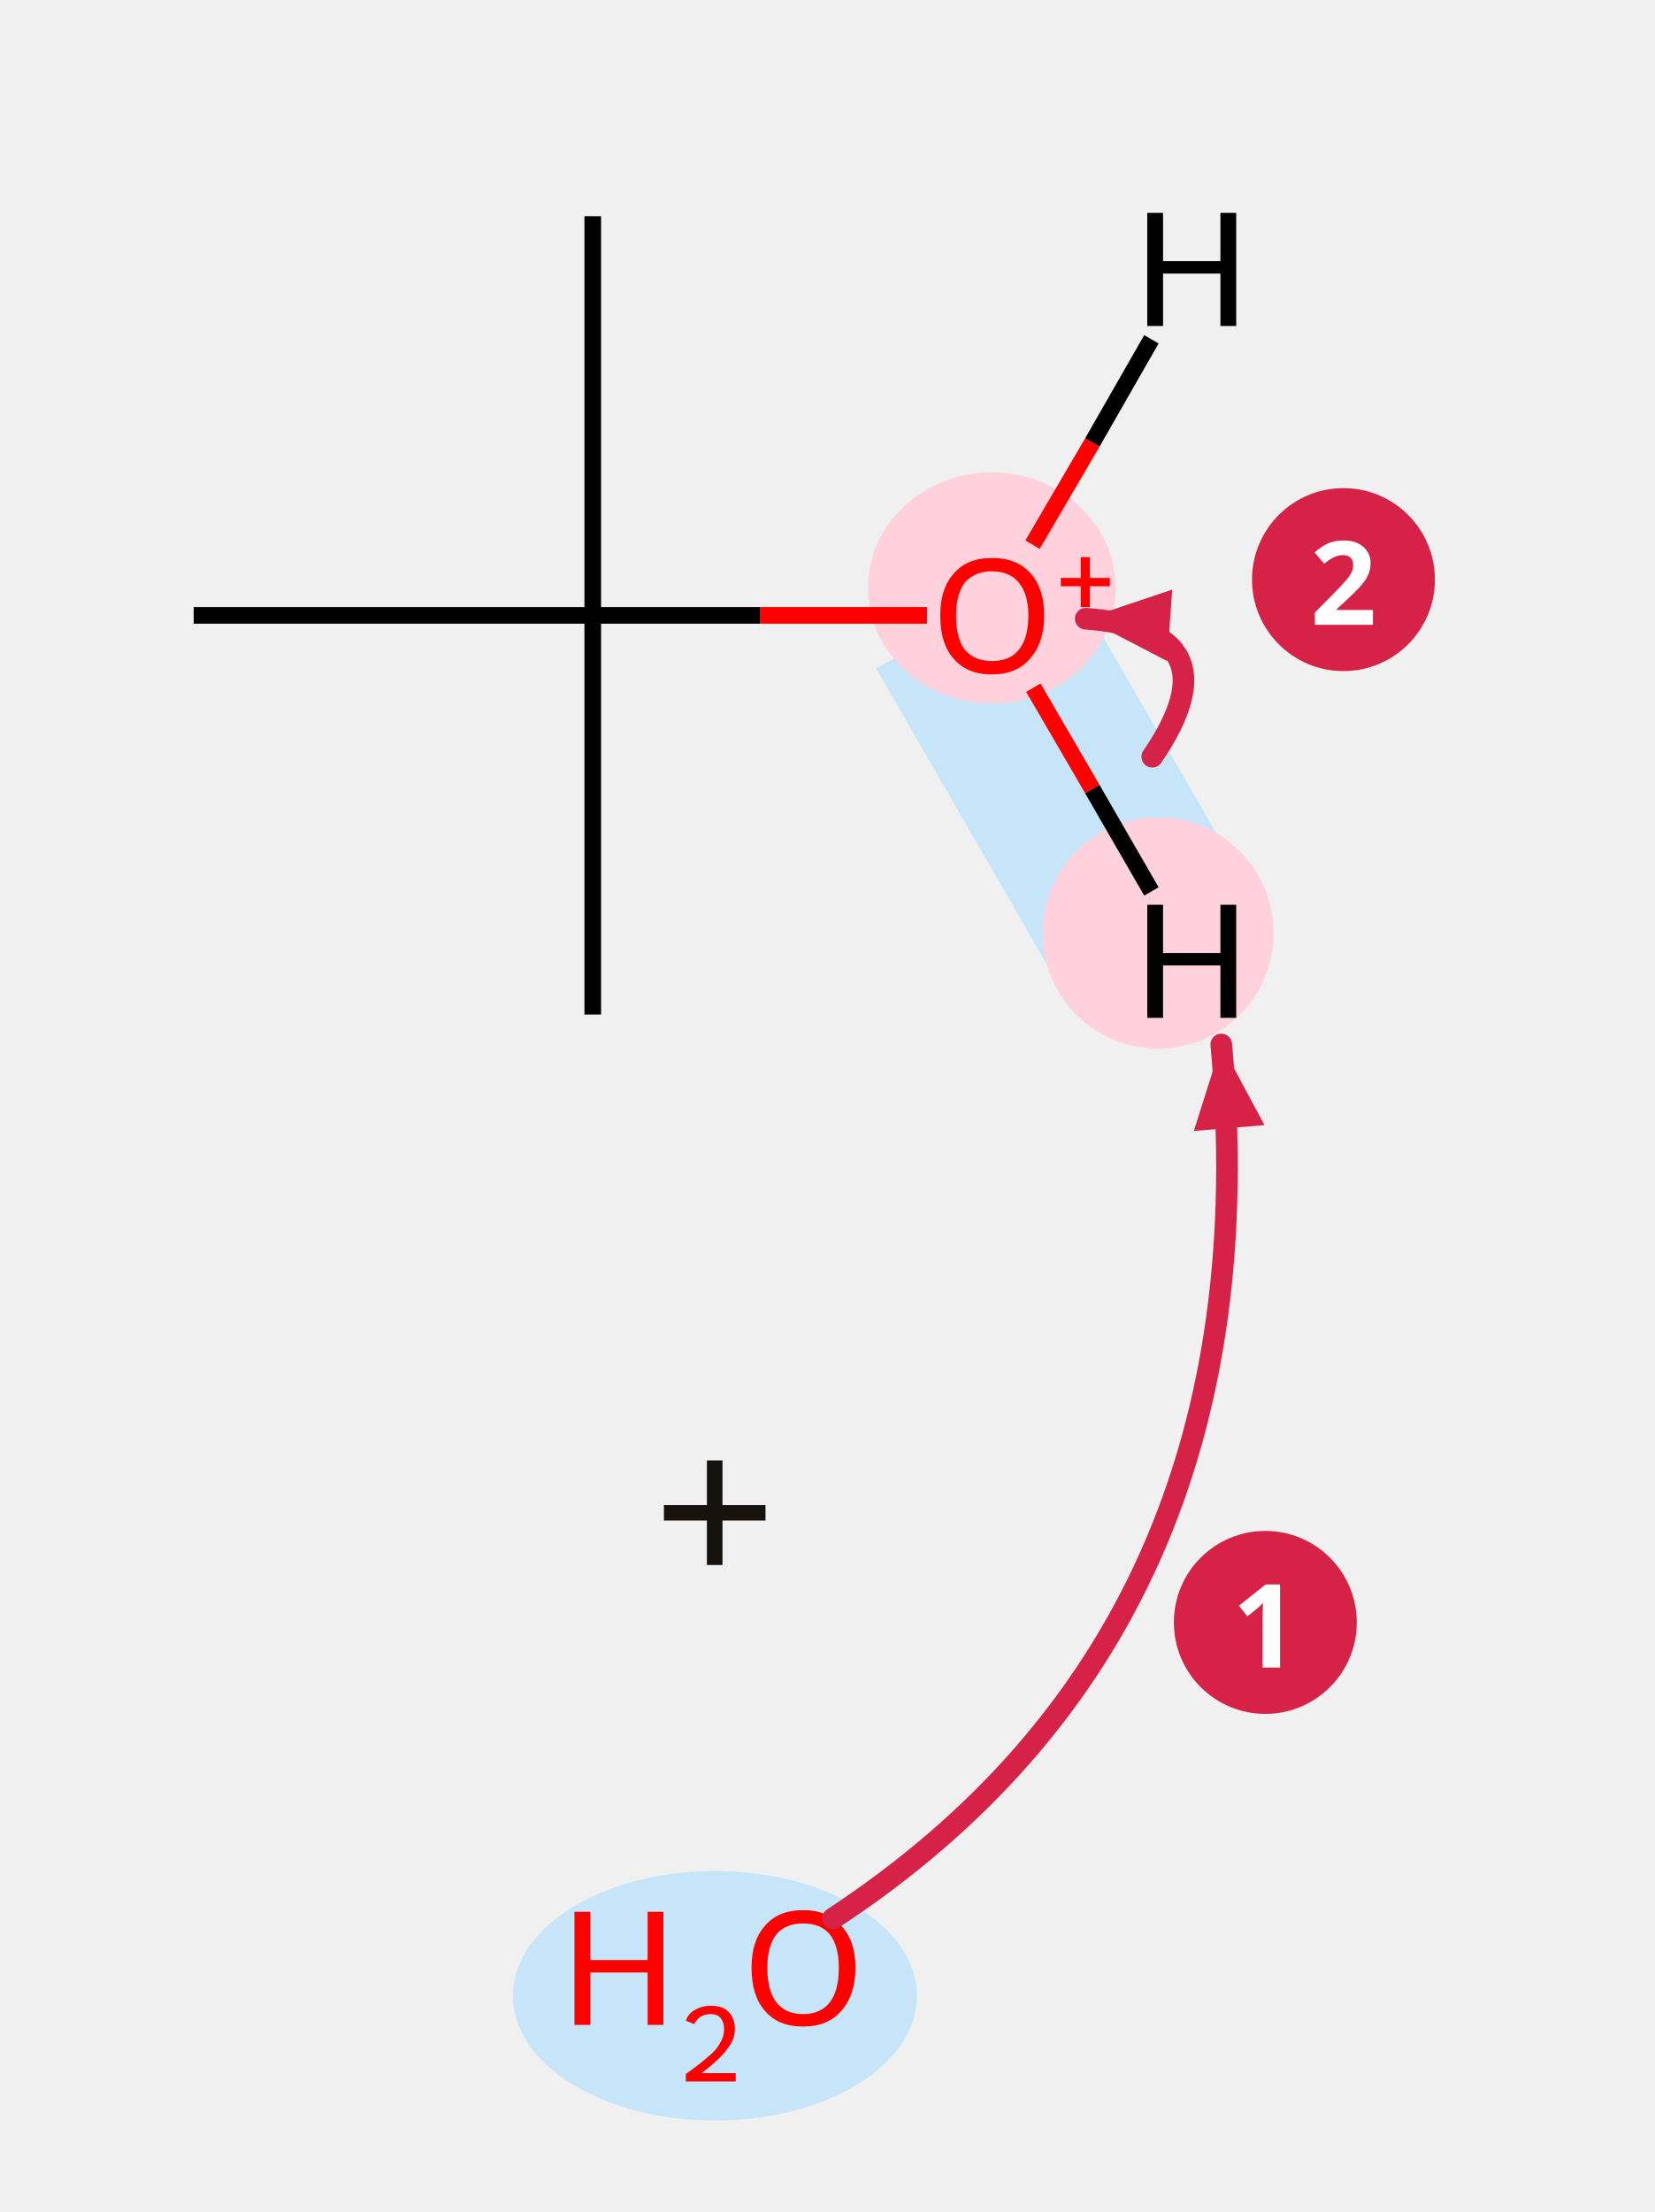
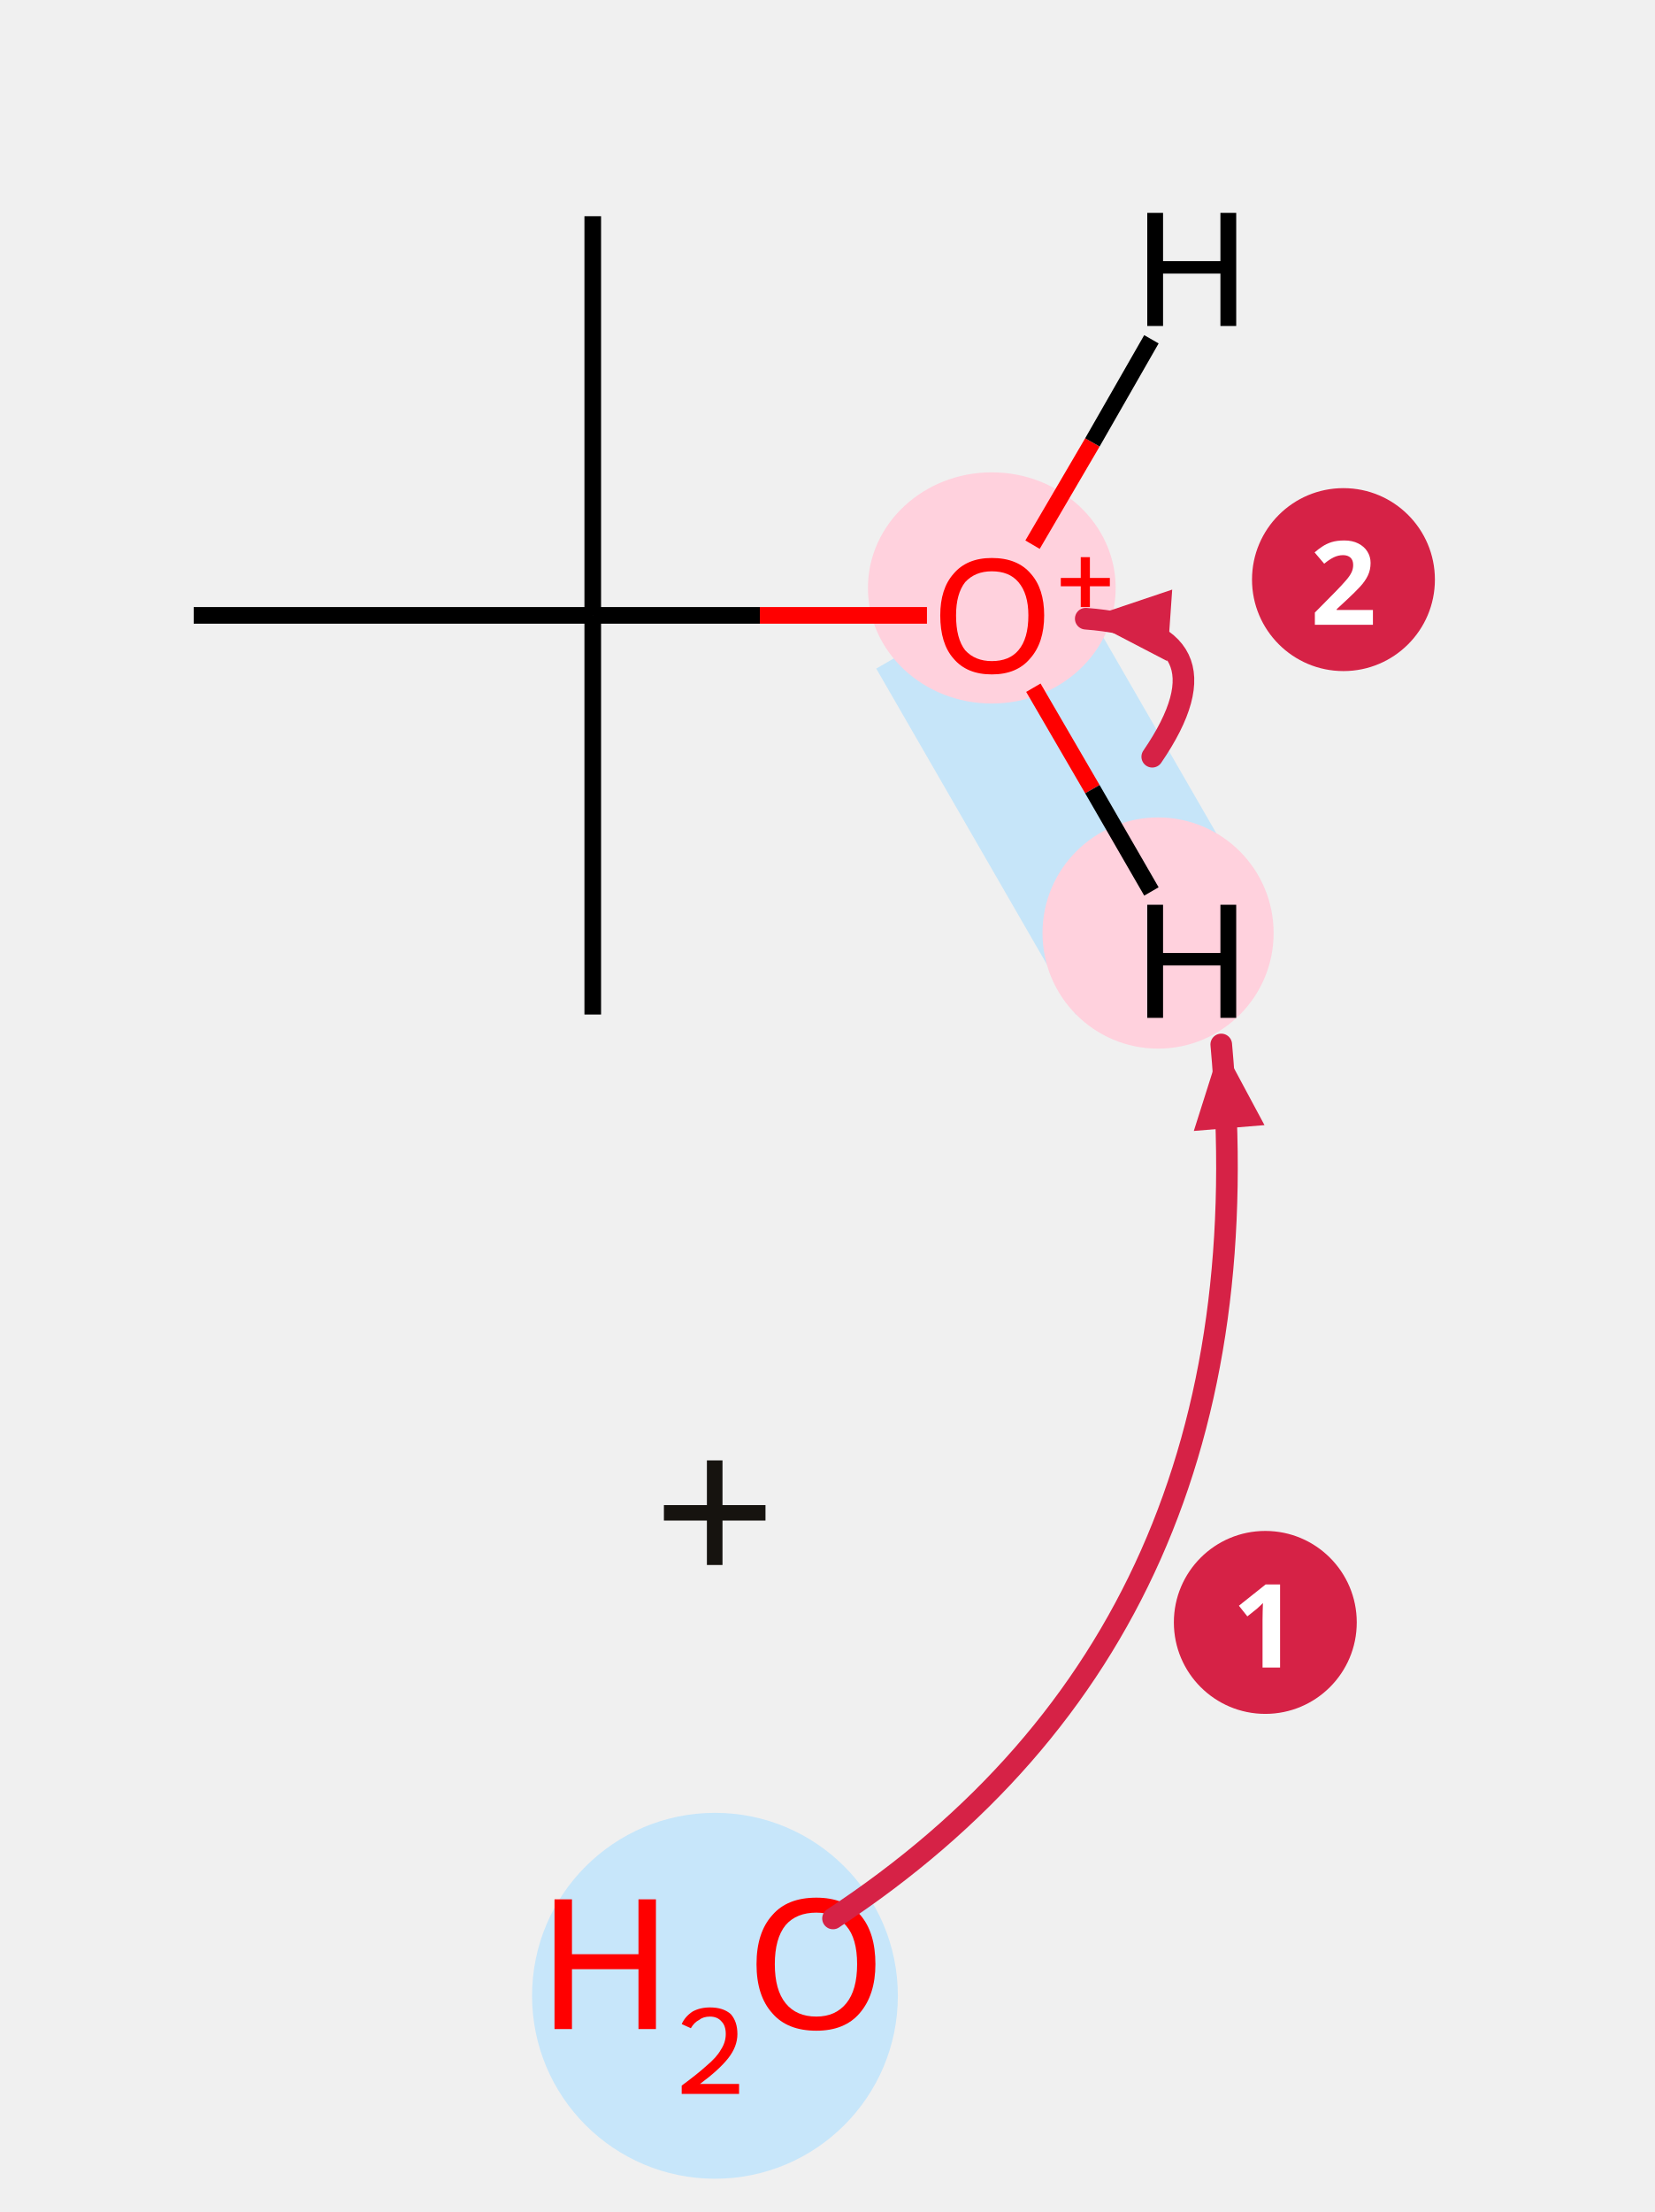
<svg xmlns="http://www.w3.org/2000/svg" version="1.1" width="199px" height="266px" viewBox="4 4 199 266">
  <g transform="translate(-30.0, -32.0)">
    <path class="bond-4 atom-4 atom-5" d="M 161.5,103.6 L 185.5,145.2 L 163.4,158.0 L 139.4,116.4 Z" style="fill:#C6E5F9;fill-rule:evenodd;fill-opacity:1;stroke:#C6E5F9;stroke-width:0.0px;stroke-linecap:butt;stroke-linejoin:miter;stroke-miterlimit:10;stroke-opacity:1;" />
    <ellipse cx="153.3" cy="106.7" rx="14.4" ry="13.4" class="atom-4" style="fill:#FFD1DD;fill-rule:evenodd;stroke:#FFD1DD;stroke-width:1.0px;stroke-linecap:butt;stroke-linejoin:miter;stroke-opacity:1" />
    <ellipse cx="173.3" cy="148.2" rx="13.4" ry="13.4" class="atom-5" style="fill:#FFD1DD;fill-rule:evenodd;stroke:#FFD1DD;stroke-width:1.0px;stroke-linecap:butt;stroke-linejoin:miter;stroke-opacity:1" />
    <path class="bond-0 atom-0 atom-1" d="M 105.3,62.0 L 105.3,110.0" style="fill:none;fill-rule:evenodd;stroke:#000000;stroke-width:2.0px;stroke-linecap:butt;stroke-linejoin:miter;stroke-opacity:1" />
    <path class="bond-1 atom-1 atom-2" d="M 105.3,110.0 L 105.3,158.0" style="fill:none;fill-rule:evenodd;stroke:#000000;stroke-width:2.0px;stroke-linecap:butt;stroke-linejoin:miter;stroke-opacity:1" />
    <path class="bond-2 atom-1 atom-3" d="M 105.3,110.0 L 57.3,110.0" style="fill:none;fill-rule:evenodd;stroke:#000000;stroke-width:2.0px;stroke-linecap:butt;stroke-linejoin:miter;stroke-opacity:1" />
    <path class="bond-3 atom-1 atom-4" d="M 105.3,110.0 L 125.4,110.0" style="fill:none;fill-rule:evenodd;stroke:#000000;stroke-width:2.0px;stroke-linecap:butt;stroke-linejoin:miter;stroke-opacity:1" />
    <path class="bond-3 atom-1 atom-4" d="M 125.4,110.0 L 145.5,110.0" style="fill:none;fill-rule:evenodd;stroke:#FF0000;stroke-width:2.0px;stroke-linecap:butt;stroke-linejoin:miter;stroke-opacity:1" />
    <path class="bond-4 atom-4 atom-5" d="M 158.3,118.7 L 165.4,130.9" style="fill:none;fill-rule:evenodd;stroke:#FF0000;stroke-width:2.0px;stroke-linecap:butt;stroke-linejoin:miter;stroke-opacity:1" />
    <path class="bond-4 atom-4 atom-5" d="M 165.4,130.9 L 172.5,143.2" style="fill:none;fill-rule:evenodd;stroke:#000000;stroke-width:2.0px;stroke-linecap:butt;stroke-linejoin:miter;stroke-opacity:1" />
    <path class="bond-5 atom-4 atom-6" d="M 158.2,101.5 L 165.4,89.2" style="fill:none;fill-rule:evenodd;stroke:#FF0000;stroke-width:2.0px;stroke-linecap:butt;stroke-linejoin:miter;stroke-opacity:1" />
    <path class="bond-5 atom-4 atom-6" d="M 165.4,89.2 L 172.5,76.8" style="fill:none;fill-rule:evenodd;stroke:#000000;stroke-width:2.0px;stroke-linecap:butt;stroke-linejoin:miter;stroke-opacity:1" />
    <path class="atom-4" d="M 147.1 110.0 Q 147.1 106.8, 148.7 105.0 Q 150.3 103.1, 153.3 103.1 Q 156.4 103.1, 158.0 105.0 Q 159.6 106.8, 159.6 110.0 Q 159.6 113.3, 157.9 115.2 Q 156.3 117.1, 153.3 117.1 Q 150.3 117.1, 148.7 115.2 Q 147.1 113.4, 147.1 110.0 M 153.3 115.5 Q 155.4 115.5, 156.5 114.2 Q 157.7 112.8, 157.7 110.0 Q 157.7 107.4, 156.5 106.0 Q 155.4 104.7, 153.3 104.7 Q 151.3 104.7, 150.1 106.0 Q 149.0 107.4, 149.0 110.0 Q 149.0 112.8, 150.1 114.2 Q 151.3 115.5, 153.3 115.5 " fill="#FF0000" />
    <path class="atom-4" d="M 161.6 105.5 L 164.0 105.5 L 164.0 103.0 L 165.1 103.0 L 165.1 105.5 L 167.5 105.5 L 167.5 106.5 L 165.1 106.5 L 165.1 109.0 L 164.0 109.0 L 164.0 106.5 L 161.6 106.5 L 161.6 105.5 " fill="#FF0000" />
    <path class="atom-5" d="M 172.0 144.8 L 173.9 144.8 L 173.9 150.6 L 180.8 150.6 L 180.8 144.8 L 182.7 144.8 L 182.7 158.4 L 180.8 158.4 L 180.8 152.1 L 173.9 152.1 L 173.9 158.4 L 172.0 158.4 L 172.0 144.8 " fill="#000000" />
    <path class="atom-6" d="M 172.0 61.6 L 173.9 61.6 L 173.9 67.4 L 180.8 67.4 L 180.8 61.6 L 182.7 61.6 L 182.7 75.2 L 180.8 75.2 L 180.8 68.9 L 173.9 68.9 L 173.9 75.2 L 172.0 75.2 L 172.0 61.6 " fill="#000000" />
  </g>
  <g transform="translate(-30.0, 134.0)">
-     <ellipse cx="120.0" cy="110.0" rx="23.8" ry="14.5" class="atom-0" style="fill:#C6E5F9;fill-rule:evenodd;stroke:#C6E5F9;stroke-width:1.0px;stroke-linecap:butt;stroke-linejoin:miter;stroke-opacity:1" />
-     <path class="atom-0" d="M 103.1 99.9 L 105.0 99.9 L 105.0 105.7 L 111.9 105.7 L 111.9 99.9 L 113.8 99.9 L 113.8 113.5 L 111.9 113.5 L 111.9 107.2 L 105.0 107.2 L 105.0 113.5 L 103.1 113.5 L 103.1 99.9 " fill="#FF0000" />
-     <path class="atom-0" d="M 116.5 113.0 Q 116.8 112.1, 117.6 111.7 Q 118.4 111.2, 119.5 111.2 Q 120.9 111.2, 121.6 111.9 Q 122.4 112.7, 122.4 114.0 Q 122.4 115.3, 121.4 116.5 Q 120.4 117.8, 118.4 119.3 L 122.5 119.3 L 122.5 120.3 L 116.5 120.3 L 116.5 119.4 Q 118.2 118.2, 119.2 117.3 Q 120.2 116.5, 120.6 115.7 Q 121.1 114.9, 121.1 114.0 Q 121.1 113.2, 120.7 112.7 Q 120.3 112.2, 119.5 112.2 Q 118.8 112.2, 118.3 112.5 Q 117.8 112.8, 117.5 113.4 L 116.5 113.0 " fill="#FF0000" />
-     <path class="atom-0" d="M 124.4 106.6 Q 124.4 103.4, 126.0 101.6 Q 127.6 99.7, 130.6 99.7 Q 133.6 99.7, 135.2 101.6 Q 136.9 103.4, 136.9 106.6 Q 136.9 109.9, 135.2 111.8 Q 133.6 113.7, 130.6 113.7 Q 127.6 113.7, 126.0 111.8 Q 124.4 110.0, 124.4 106.6 M 130.6 112.2 Q 132.7 112.2, 133.8 110.8 Q 134.9 109.4, 134.9 106.6 Q 134.9 104.0, 133.8 102.6 Q 132.7 101.3, 130.6 101.3 Q 128.5 101.3, 127.4 102.6 Q 126.3 104.0, 126.3 106.6 Q 126.3 109.4, 127.4 110.8 Q 128.5 112.2, 130.6 112.2 " fill="#FF0000" />
+     <circle cx="120.0" cy="110.0" r="22" fill="rgb(199,230,250)" />
+     <path class="atom-0" d="M 100.7 98.4 L 102.8 98.4 L 102.8 105.0 L 110.8 105.0 L 110.8 98.4 L 112.9 98.4 L 112.9 114.0 L 110.8 114.0 L 110.8 106.8 L 102.8 106.8 L 102.8 114.0 L 100.7 114.0 L 100.7 98.4 " fill="#FF0000" />
+     <path class="atom-0" d="M 116.0 113.4 Q 116.4 112.5, 117.3 111.9 Q 118.2 111.4, 119.4 111.4 Q 121.0 111.4, 121.9 112.2 Q 122.7 113.1, 122.7 114.6 Q 122.7 116.1, 121.6 117.5 Q 120.5 118.9, 118.2 120.6 L 122.9 120.6 L 122.9 121.8 L 116.0 121.8 L 116.0 120.8 Q 117.9 119.4, 119.0 118.4 Q 120.2 117.4, 120.7 116.5 Q 121.3 115.6, 121.3 114.6 Q 121.3 113.6, 120.8 113.1 Q 120.3 112.5, 119.4 112.5 Q 118.6 112.5, 118.1 112.9 Q 117.5 113.2, 117.1 113.9 L 116.0 113.4 " fill="#FF0000" />
+     <path class="atom-0" d="M 125.0 106.2 Q 125.0 102.4, 126.9 100.3 Q 128.7 98.2, 132.2 98.2 Q 135.6 98.2, 137.5 100.3 Q 139.3 102.4, 139.3 106.2 Q 139.3 109.9, 137.4 112.1 Q 135.6 114.2, 132.2 114.2 Q 128.7 114.2, 126.9 112.1 Q 125.0 110.0, 125.0 106.2 M 132.2 112.5 Q 134.5 112.5, 135.8 110.9 Q 137.1 109.3, 137.1 106.2 Q 137.1 103.1, 135.8 101.6 Q 134.5 100.0, 132.2 100.0 Q 129.8 100.0, 128.5 101.5 Q 127.2 103.1, 127.2 106.2 Q 127.2 109.3, 128.5 110.9 Q 129.8 112.5, 132.2 112.5 " fill="#FF0000" />
  </g>
  <text x="90.0" y="185.0" text-anchor="middle" dominant-baseline="central" font-family="Karla, sans-serif" font-size="26" fill="#16130F">+</text>
  <path d="M 104.2,234.7 Q 157.3,199.8 150.9,129.6" fill="none" stroke="#D62246" stroke-width="2.6" stroke-linecap="round" />
  <polygon points="150.9,129.6 156.1,139.3 147.6,140.0" fill="#D62246" />
  <circle cx="156.2" cy="199.1" r="11" fill="#D62246" />
  <text x="156.2" y="199.1" text-anchor="middle" dominant-baseline="central" font-family="Karla, sans-serif" font-size="14" font-weight="700" fill="#FFFFFF">1</text>
  <path d="M 142.6,95.0 Q 153.0,79.8 134.6,78.4" fill="none" stroke="#D62246" stroke-width="2.6" stroke-linecap="round" />
  <polygon points="134.6,78.4 145.0,74.9 144.4,83.5" fill="#D62246" />
  <circle cx="165.6" cy="73.7" r="11" fill="#D62246" />
  <text x="165.6" y="73.7" text-anchor="middle" dominant-baseline="central" font-family="Karla, sans-serif" font-size="14" font-weight="700" fill="#FFFFFF">2</text>
</svg>
